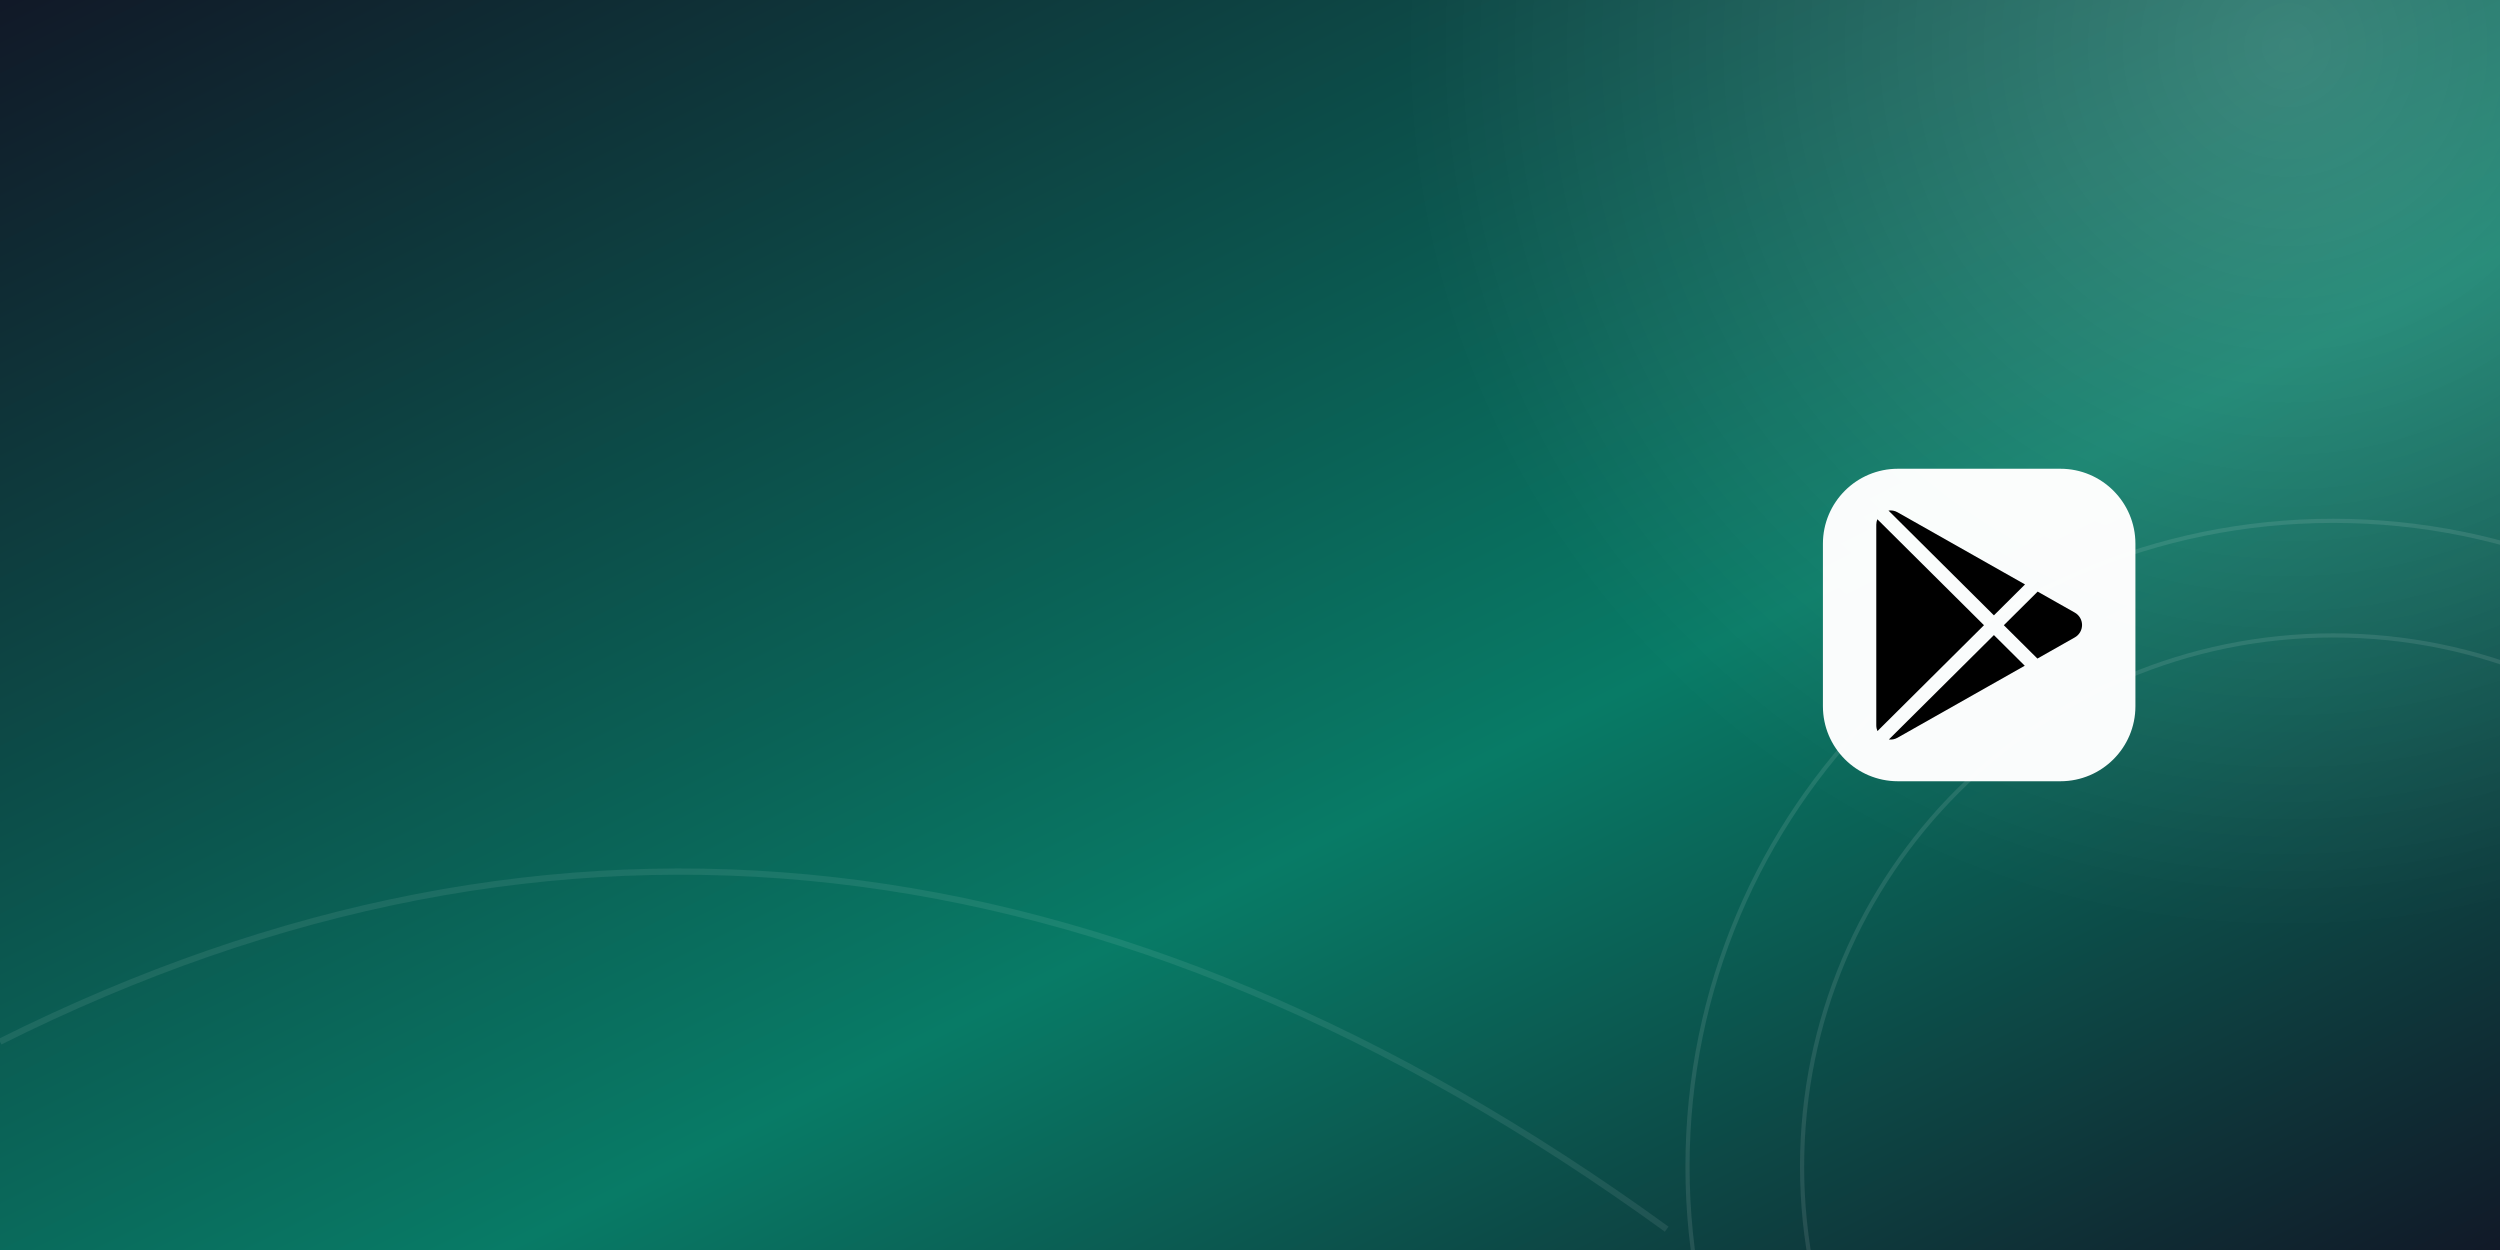
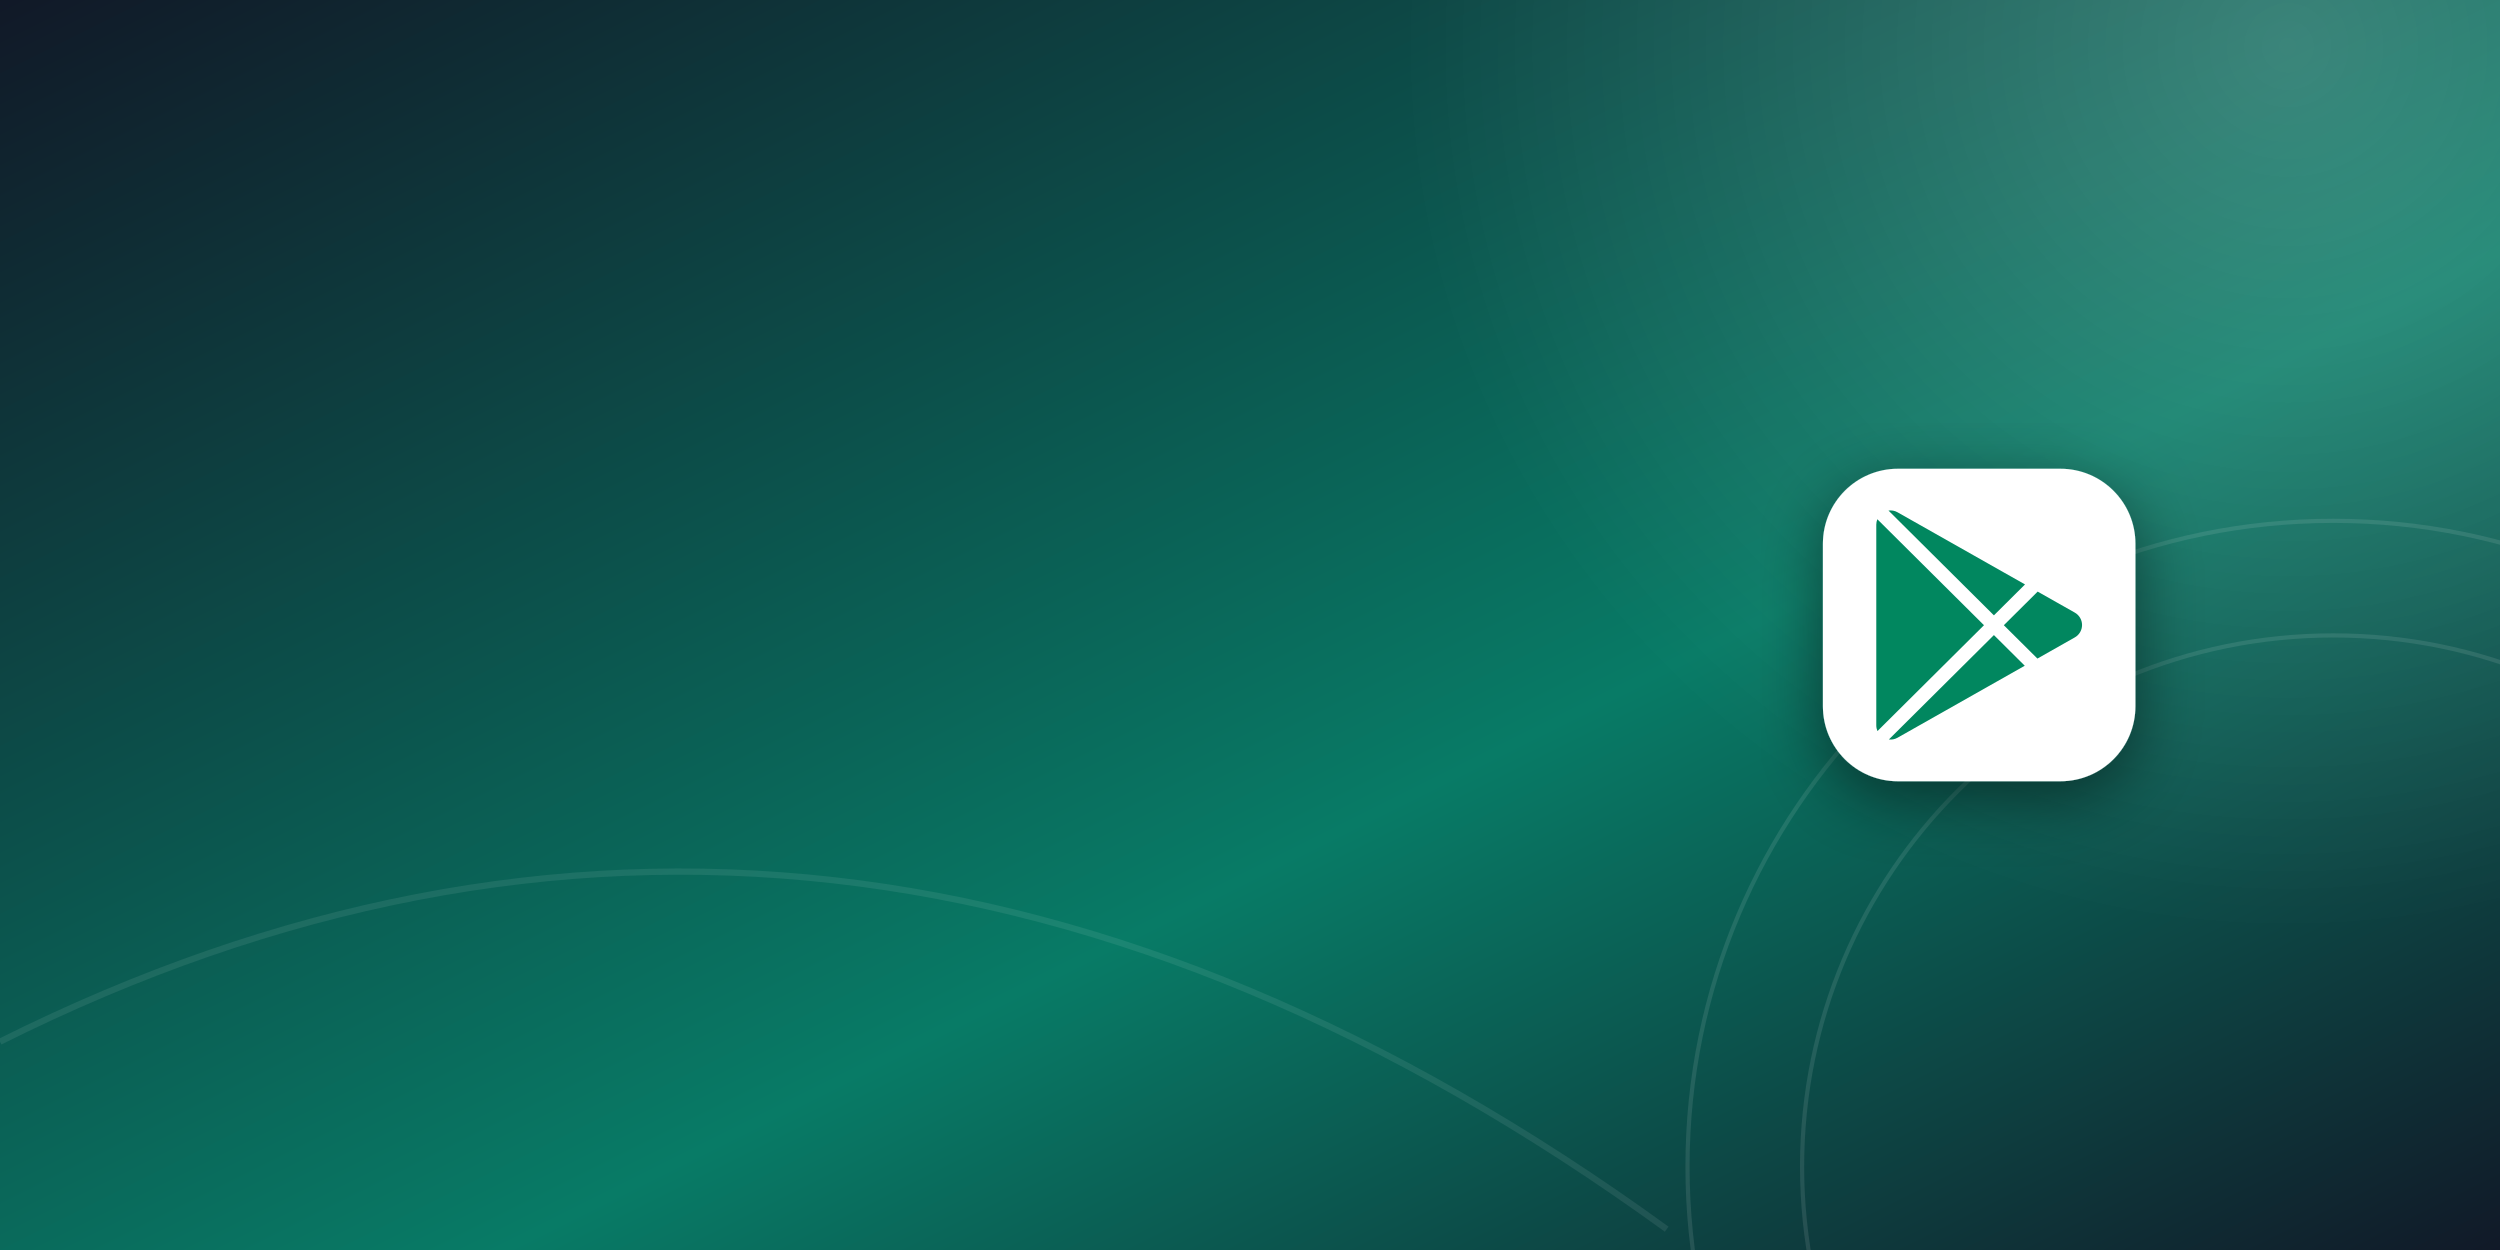
<svg xmlns="http://www.w3.org/2000/svg" width="1200" height="600" viewBox="0 0 1200 600" role="img" aria-labelledby="title">
  <defs>
    <linearGradient id="base" x2="1" y2="1">
      <stop stop-color="#111827" />
      <stop offset=".6" stop-color="#087b66" />
      <stop offset="1" stop-color="#111827" />
    </linearGradient>
    <radialGradient id="shine">
      <stop stop-color="#ffffff" stop-opacity=".2" />
      <stop offset="1" stop-color="#ffffff" stop-opacity="0" />
    </radialGradient>
+     <filter id="bShad" x="-20%" y="-20%" width="150%" height="150%">
+       <feDropShadow dx="0" dy="8" stdDeviation="16" flood-color="#000000" flood-opacity="0.5" />
+     </filter>
  </defs>
  <rect width="1200" height="600" fill="url(#base)" />
  <circle cx="1100" cy="20" r="430" fill="url(#shine)" />
  <circle cx="1120" cy="560" r="310" fill="none" stroke="#fff" stroke-opacity=".1" stroke-width="2" />
  <circle cx="1120" cy="560" r="255" fill="none" stroke="#fff" stroke-opacity=".1" stroke-width="2" />
  <path d="M0 500 Q400 300 800 590" fill="none" stroke="#fff" stroke-opacity=".08" stroke-width="3" />
-   <rect x="875" y="225" width="150" height="150" rx="36" fill="#ffffff" fill-opacity="0.98" />
+   <rect x="875" y="225" width="150" height="150" rx="36" fill="#ffffff" filter="url(#bShad)" />
  <svg x="895" y="245" width="110" height="110" viewBox="0 0 24 24">
-     <path d="M22.018 13.298l-3.919 2.218-3.515-3.493 3.543-3.521 3.891 2.202a1.49 1.49 0 0 1 0 2.594zM1.337.924a1.486 1.486 0 0 0-.112.568v21.017c0 .217.045.419.124.6l11.155-11.087L1.337.924zm12.207 10.065l3.258-3.238L3.45.195a1.466 1.466 0 0 0-.946-.179l11.04 10.973zm0 2.067l-11 10.933c.298.036.612-.016.906-.183l13.324-7.54-3.23-3.21z" />
+     <path fill="#01875f" d="M22.018 13.298l-3.919 2.218-3.515-3.493 3.543-3.521 3.891 2.202a1.49 1.49 0 0 1 0 2.594zM1.337.924a1.486 1.486 0 0 0-.112.568v21.017c0 .217.045.419.124.6l11.155-11.087L1.337.924zm12.207 10.065l3.258-3.238L3.45.195a1.466 1.466 0 0 0-.946-.179l11.04 10.973zm0 2.067l-11 10.933c.298.036.612-.016.906-.183l13.324-7.54-3.23-3.21z" />
  </svg>
</svg>
